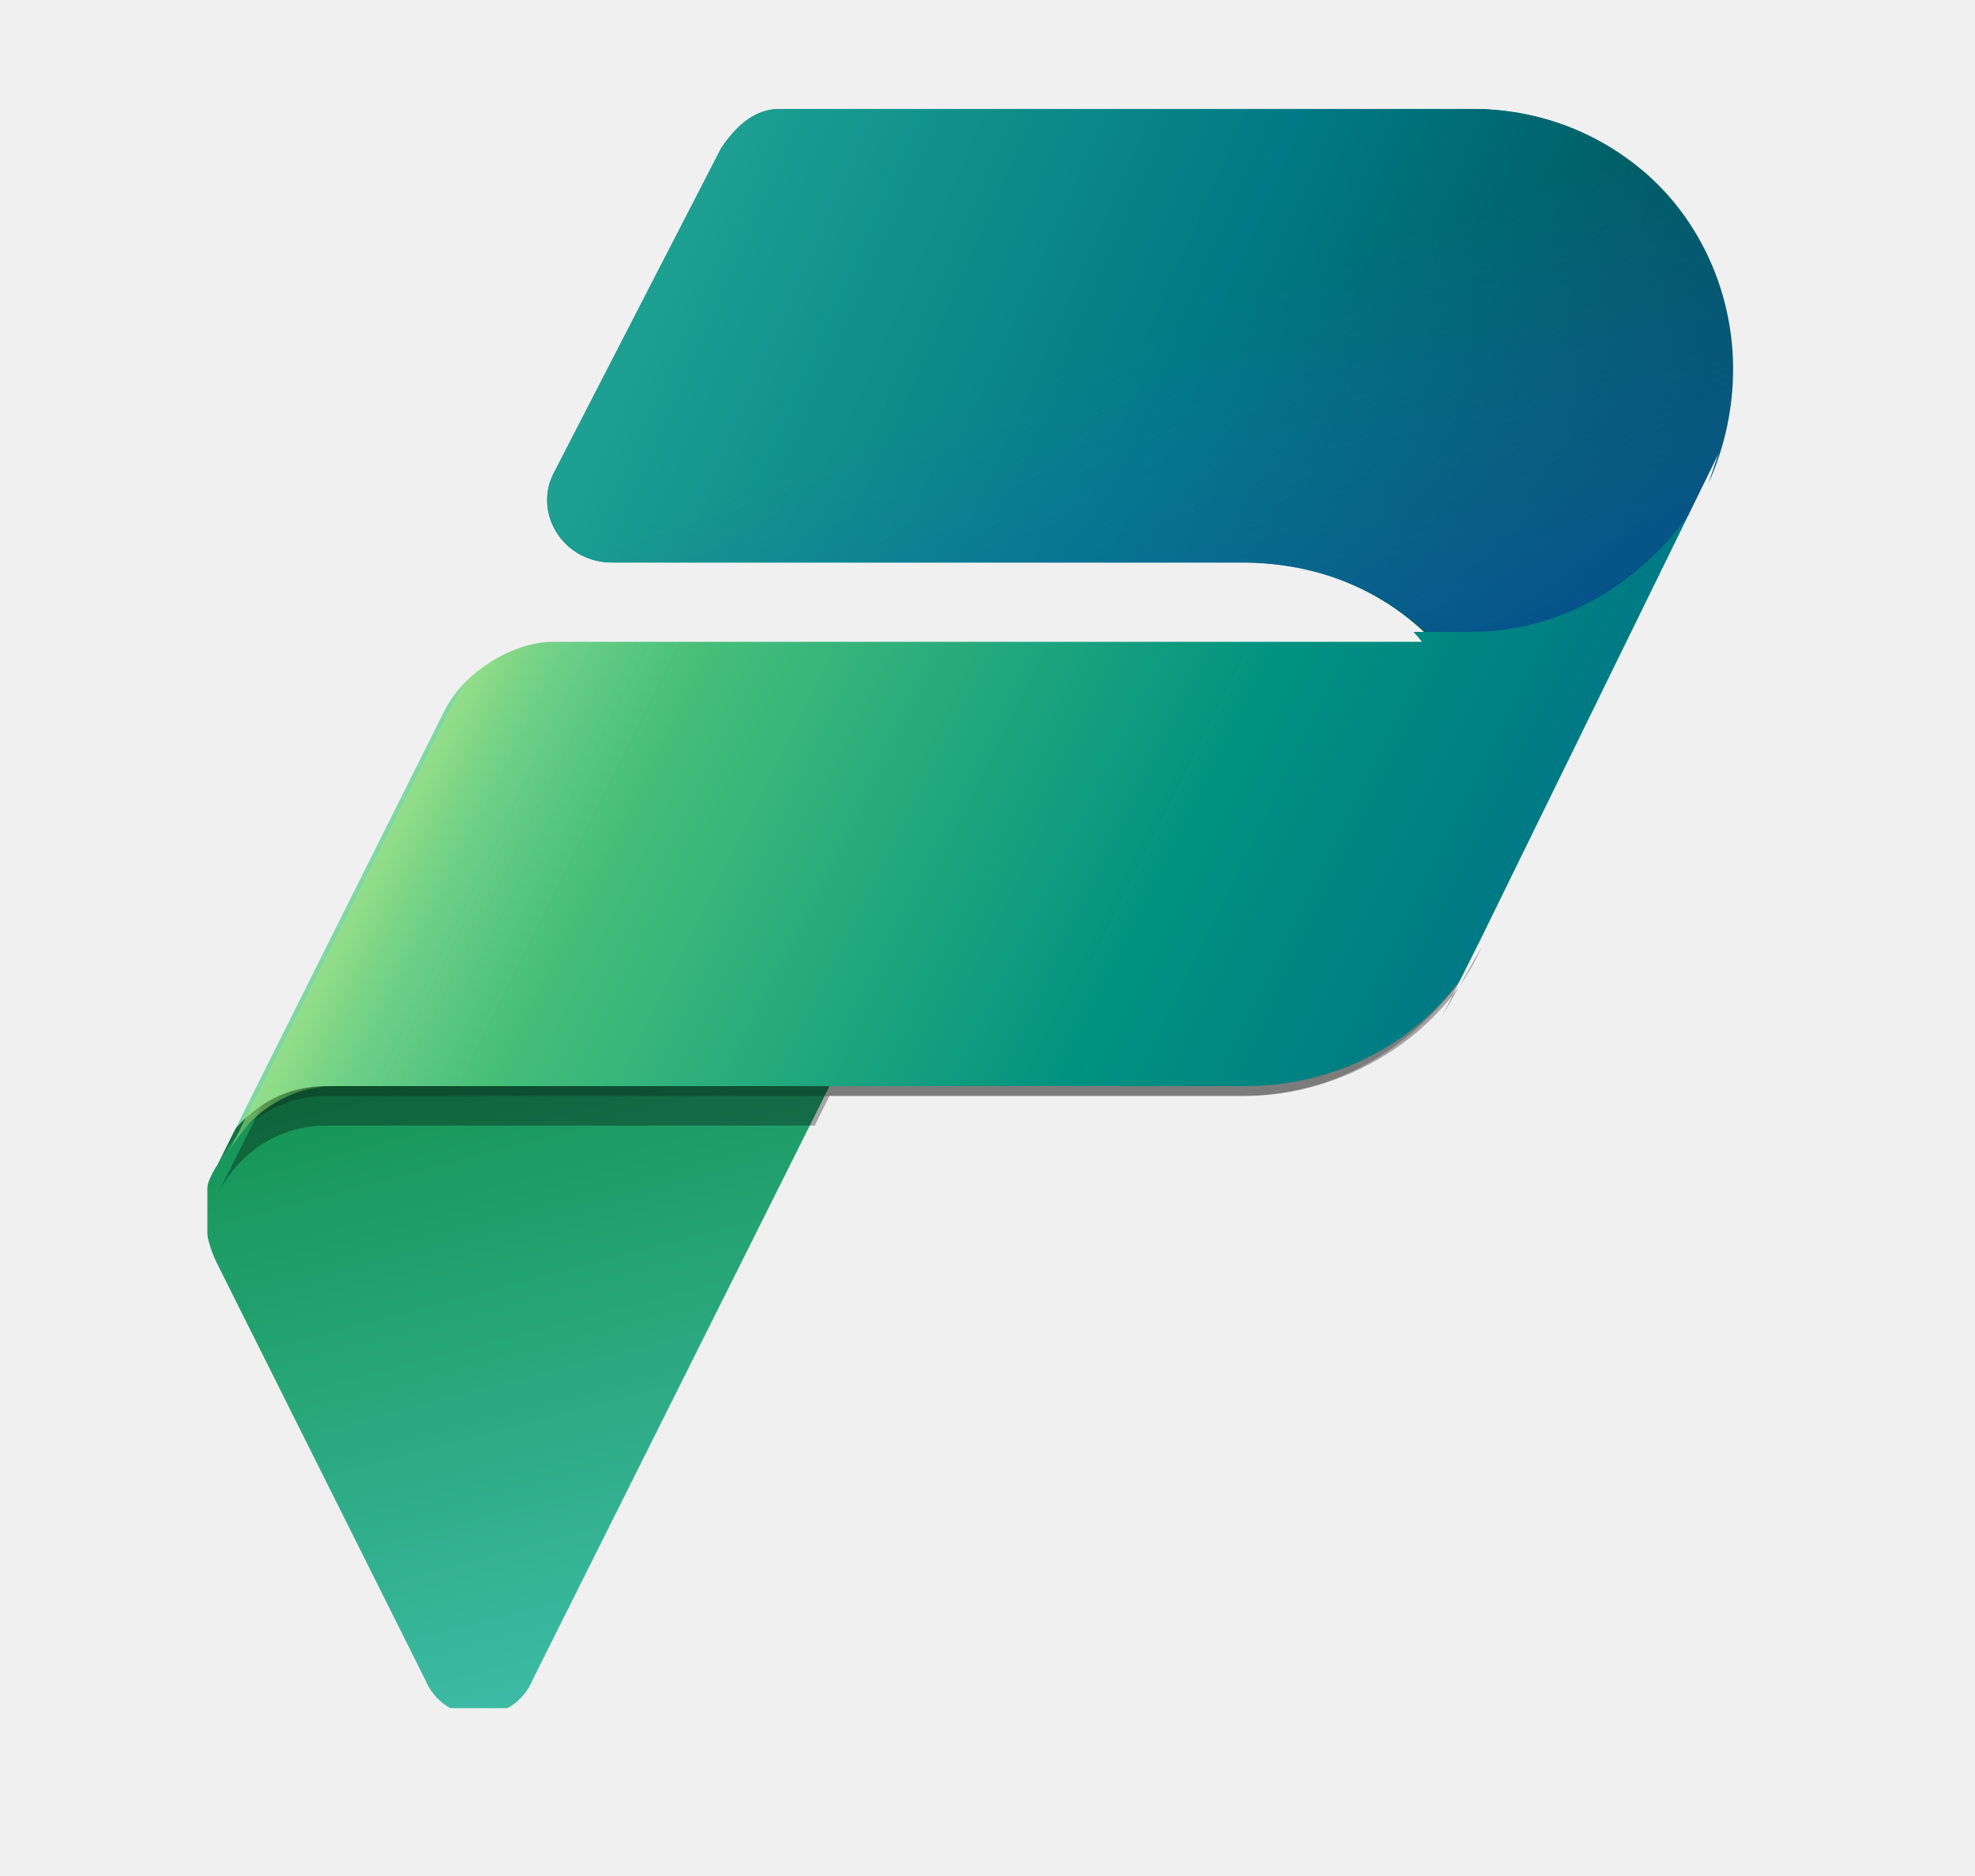
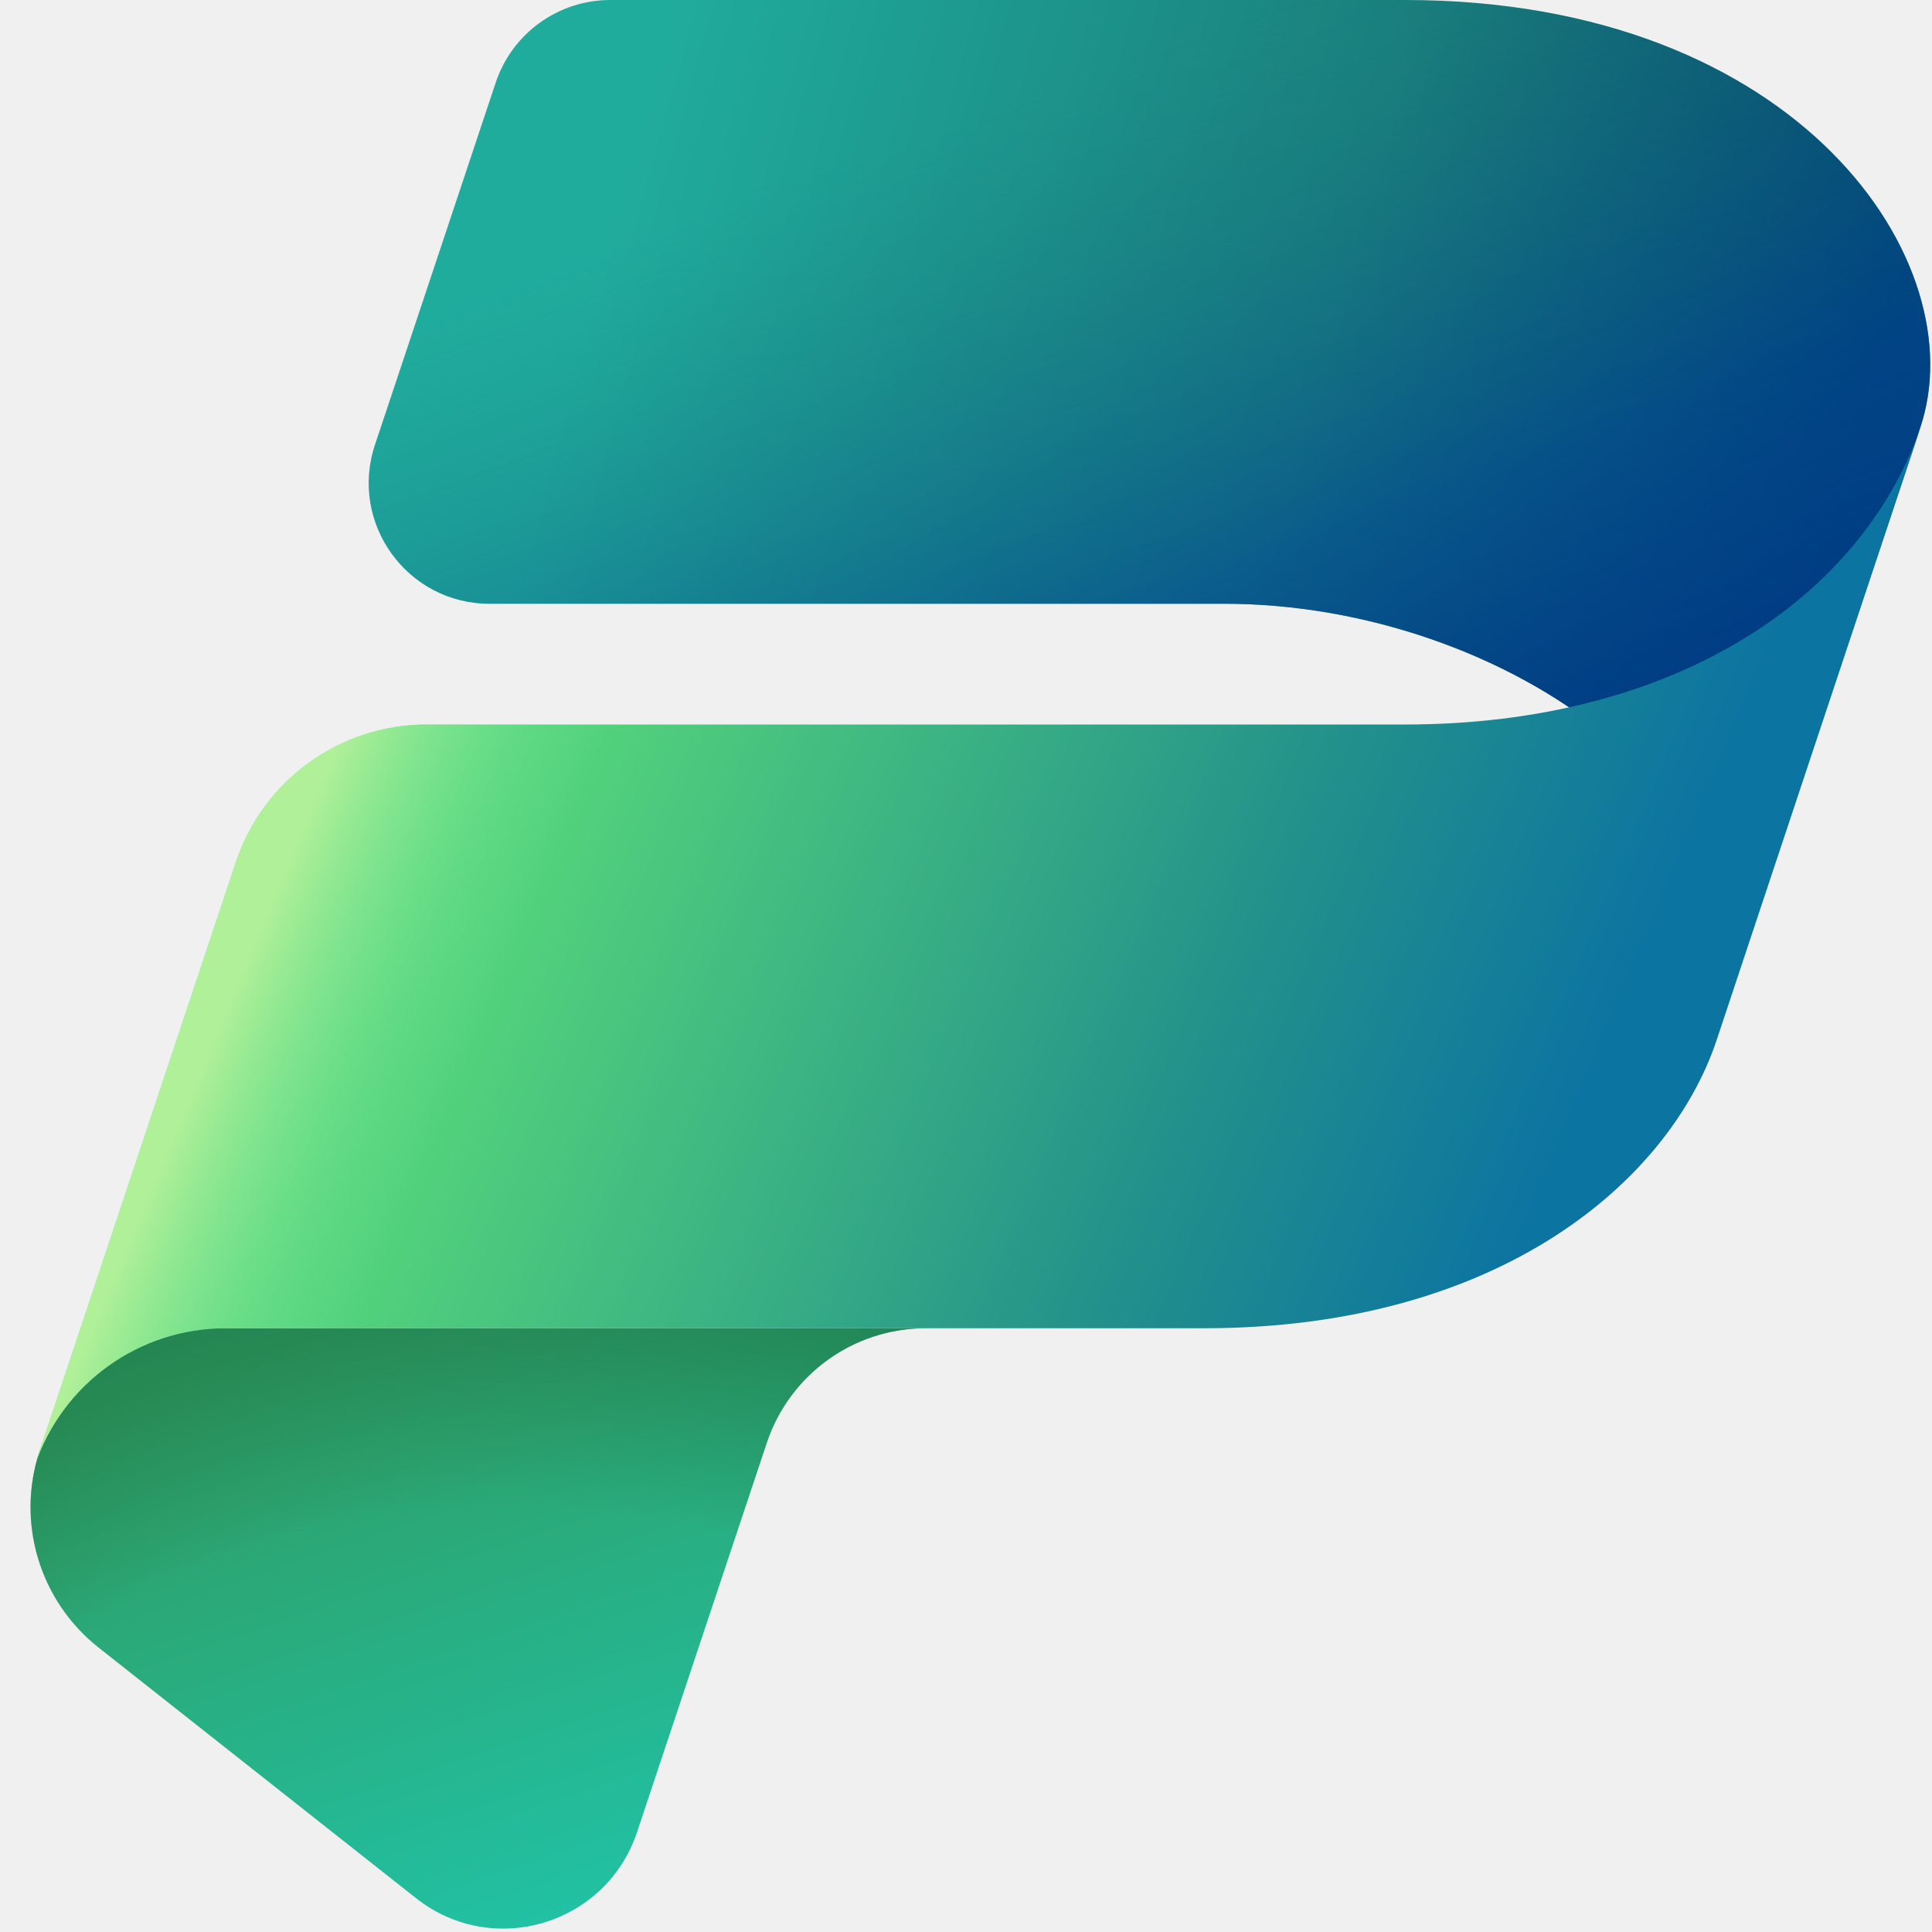
- <svg xmlns="http://www.w3.org/2000/svg" version="1.1" id="Layer_1" x="0px" y="0px" viewBox="0 0 20 19" style="enable-background:new 0 0 20 19;" xml:space="preserve">
-   <style type="text/css">
- 	.st0{fill:#FFFFFF;filter:url(#Adobe_OpacityMaskFilter);}
- 	.st1{mask:url(#mask0_524_15785_00000157278166757378377780000015220603436856830396_);}
- 	.st2{fill:url(#SVGID_1_);}
- 	.st3{fill:url(#SVGID_00000158714616684661661410000014526746546123167642_);}
- 	.st4{fill:url(#SVGID_00000002371003867478512760000011024119486672247176_);}
- 	.st5{fill-opacity:0.24;}
- 	.st6{fill-opacity:0.32;}
- 	.st7{fill:url(#SVGID_00000121269142472131142040000018144151241904442553_);}
- 	.st8{opacity:0.7;fill:url(#SVGID_00000035489417531337516490000014809947321285521286_);enable-background:new    ;}
- </style>
+ <svg xmlns="http://www.w3.org/2000/svg" width="96" height="96" viewBox="0 0 96 96" fill="none">
+   <g clip-path="url(#clip0_4303_1230)">
+     <g clip-path="url(#clip1_4303_1230)">
+       <path d="M38.103 71.692L31.653 91.041C30.119 95.644 24.482 97.328 20.675 94.322L4.899 81.868C1.959 79.547 0.789 75.632 1.974 72.079C3.184 68.449 6.581 66 10.408 66H46C42.417 66 39.236 68.293 38.103 71.692Z" fill="url(#paint0_linear_4303_1230)" />
+       <path d="M38.103 71.692L31.653 91.041C30.119 95.644 24.482 97.328 20.675 94.322L4.899 81.868C1.959 79.547 0.789 75.632 1.974 72.079C3.184 68.449 6.581 66 10.408 66H46C42.417 66 39.236 68.293 38.103 71.692Z" fill="url(#paint1_radial_4303_1230)" />
+       <path d="M24.325 30H60.834C74.781 30 89.147 40.024 85.286 51.588L95.406 21.274C98.191 13.115 89.451 0 69.818 0H30.325C27.742 0 25.449 1.653 24.632 4.103L18.632 22.103C17.337 25.988 20.229 30 24.325 30Z" fill="url(#paint2_linear_4303_1230)" />
+       <path d="M24.325 30H60.834C74.781 30 89.147 40.024 85.286 51.588L95.406 21.274C98.191 13.115 89.451 0 69.818 0H30.325C27.742 0 25.449 1.653 24.632 4.103L18.632 22.103C17.337 25.988 20.229 30 24.325 30Z" fill="url(#paint3_linear_4303_1230)" />
+       <path d="M59.833 66L11.208 66C6.904 66 3.084 68.753 1.722 72.834L11.721 42.838C13.082 38.754 16.903 36 21.208 36L69.815 36C83.266 36 92.621 29.669 95.501 21.026L85.294 51.697C82.952 58.694 74.5 66 59.833 66Z" fill="url(#paint4_linear_4303_1230)" />
+       <path d="M59.833 66L11.208 66C6.904 66 3.084 68.753 1.722 72.834L11.721 42.838C13.082 38.754 16.903 36 21.208 36L69.815 36C83.266 36 92.621 29.669 95.501 21.026L85.294 51.697C82.952 58.694 74.5 66 59.833 66Z" fill="url(#paint5_linear_4303_1230)" />
+     </g>
+   </g>
  <defs>
-     <filter id="Adobe_OpacityMaskFilter" filterUnits="userSpaceOnUse" x="2.1" y="1.1" width="15.5" height="16.2">
-       <feColorMatrix type="matrix" values="1 0 0 0 0  0 1 0 0 0  0 0 1 0 0  0 0 0 1 0" />
-     </filter>
+     <linearGradient id="paint0_linear_4303_1230" x1="3.999" y1="70" x2="15.999" y2="105.5" gradientUnits="userSpaceOnUse">
+       <stop stop-color="#309C61" />
+       <stop offset="1" stop-color="#1EC8B0" />
+     </linearGradient>
+     <radialGradient id="paint1_radial_4303_1230" cx="0" cy="0" r="1" gradientUnits="userSpaceOnUse" gradientTransform="translate(25.4991 102) rotate(-90) scale(44 55.1631)">
+       <stop offset="0.615" stop-color="#1E794A" stop-opacity="0" />
+       <stop offset="1" stop-color="#1E794A" />
+     </radialGradient>
+     <linearGradient id="paint2_linear_4303_1230" x1="30" y1="12.5" x2="90.415" y2="29.185" gradientUnits="userSpaceOnUse">
+       <stop stop-color="#20AC9D" />
+       <stop offset="0.568" stop-color="#1A7F7C" />
+       <stop offset="1" stop-color="#024169" />
+     </linearGradient>
+     <linearGradient id="paint3_linear_4303_1230" x1="60" y1="1" x2="75.5" y2="42.5" gradientUnits="userSpaceOnUse">
+       <stop stop-color="#1A7F7C" stop-opacity="0" />
+       <stop offset="0.589" stop-color="#004695" stop-opacity="0.6" />
+       <stop offset="1" stop-color="#003580" />
+     </linearGradient>
+     <linearGradient id="paint4_linear_4303_1230" x1="16" y1="41" x2="74" y2="65.5" gradientUnits="userSpaceOnUse">
+       <stop stop-color="#76EB95" />
+       <stop offset="0.179" stop-color="#52D17C" />
+       <stop offset="0.714" stop-color="#22918B" />
+       <stop offset="1" stop-color="#0C74A1" />
+     </linearGradient>
+     <linearGradient id="paint5_linear_4303_1230" x1="21" y1="53.5" x2="11.5" y2="49.5" gradientUnits="userSpaceOnUse">
+       <stop stop-color="#52D17C" stop-opacity="0" />
+       <stop offset="1" stop-color="#B0F098" />
+     </linearGradient>
+     <clipPath id="clip0_4303_1230">
+       <rect width="96" height="96" fill="white" />
+     </clipPath>
+     <clipPath id="clip1_4303_1230">
+       <rect width="96" height="96" fill="white" />
+     </clipPath>
  </defs>
-   <mask maskUnits="userSpaceOnUse" x="2.1" y="1.1" width="15.5" height="16.2" id="mask0_524_15785_00000157278166757378377780000015220603436856830396_">
-     <path class="st0" d="M7.9,1.1h7c2,0,3.2,2,2.4,3.8l0.1-0.3L15,9.5c0,0,0,0,0,0l-0.4,0.8L15,9.6c-0.4,0.9-1.4,1.5-2.4,1.5H8.4l-3,6   c-0.2,0.5-0.9,0.5-1.1,0l-2.1-4.2c-0.2-0.4-0.2-0.8,0-1.1l2.3-4.6c0.2-0.4,0.7-0.7,1.1-0.7h8.8C14,6,13.3,5.7,12.6,5.7H6.2   c-0.5,0-0.8-0.5-0.6-0.9l1.7-3.3C7.5,1.2,7.7,1.1,7.9,1.1z" />
-   </mask>
-   <g class="st1">
-     <linearGradient id="SVGID_1_" gradientUnits="userSpaceOnUse" x1="4.935" y1="9.464" x2="6.706" y2="2.735" gradientTransform="matrix(1 0 0 -1 0 20)">
-       <stop offset="0" style="stop-color:#159455" />
-       <stop offset="1" style="stop-color:#3FBDA9" />
-     </linearGradient>
-     <path class="st2" d="M3.3,11h5.1l-3,6c-0.2,0.5-0.9,0.5-1.1,0l-2.1-4.2C1.8,12,2.4,11,3.3,11z" />
-     <linearGradient id="SVGID_00000177482085251300230860000003997474521748523938_" gradientUnits="userSpaceOnUse" x1="5.939" y1="18.339" x2="16.213" y2="13.772" gradientTransform="matrix(1 0 0 -1 0 20)">
-       <stop offset="0" style="stop-color:#23A794" />
-       <stop offset="0.568" style="stop-color:#007A84" />
-       <stop offset="1" style="stop-color:#005158" />
-     </linearGradient>
-     <path style="fill:url(#SVGID_00000177482085251300230860000003997474521748523938_);" d="M7.9,1.1h7c2,0,3.3,2.1,2.4,3.8L15,9.5   c0,0,0,0,0,0l-0.4,0.8L15,9.5c0.8-1.8-0.4-3.8-2.4-3.8H6.2c-0.5,0-0.8-0.5-0.6-0.9l1.7-3.3C7.5,1.2,7.7,1.1,7.9,1.1z" />
-     <linearGradient id="SVGID_00000091715884692297204420000011908570014893718677_" gradientUnits="userSpaceOnUse" x1="13.173" y1="11.62" x2="11.313" y2="16.49" gradientTransform="matrix(1 0 0 -1 0 20)">
-       <stop offset="0" style="stop-color:#004A8B" />
-       <stop offset="0.406" style="stop-color:#105DA8;stop-opacity:0.5" />
-       <stop offset="1" style="stop-color:#2170C6;stop-opacity:0" />
-     </linearGradient>
-     <path style="fill:url(#SVGID_00000091715884692297204420000011908570014893718677_);" d="M7.9,1.1h7c2,0,3.3,2.1,2.4,3.8L15,9.5   c0,0,0,0,0,0L14.8,10L15,9.5c0.9-1.8-0.4-3.8-2.4-3.8H6.2c-0.5,0-0.8-0.5-0.6-0.9l1.7-3.3C7.5,1.2,7.7,1.1,7.9,1.1z" />
-     <g>
-       <path class="st5" d="M12.6,11.1H3.3c-0.5,0-0.9,0.3-1.1,0.7l2.3-4.6c0.2-0.4,0.7-0.7,1.1-0.7h9.3c1,0,1.9-0.6,2.4-1.5l0.2-0.3    L15,9.6C14.5,10.5,13.6,11.1,12.6,11.1z" />
-     </g>
-     <g>
-       <path class="st6" d="M12.6,11.4H3.3c-0.5,0-0.9,0.3-1.1,0.7l2.3-4.6C4.7,7,5.2,6.8,5.6,6.8h9.3c1,0,1.9-0.6,2.4-1.5L17.4,5L15,9.9    C14.5,10.8,13.6,11.4,12.6,11.4z" />
-     </g>
-     <linearGradient id="SVGID_00000029746480936040750840000000429303484663293837_" gradientUnits="userSpaceOnUse" x1="5.136" y1="14.139" x2="14.433" y2="9.534" gradientTransform="matrix(1 0 0 -1 0 20)">
-       <stop offset="0" style="stop-color:#7FD9A2" />
-       <stop offset="0.196" style="stop-color:#47BF79" />
-       <stop offset="0.714" style="stop-color:#009280" />
-       <stop offset="1" style="stop-color:#007A84" />
-     </linearGradient>
-     <path style="fill:url(#SVGID_00000029746480936040750840000000429303484663293837_);" d="M12.6,11H3.3c-0.5,0-0.9,0.3-1.1,0.7   l2.3-4.6c0.2-0.4,0.7-0.7,1.1-0.7h9.3c1,0,1.9-0.6,2.4-1.5l0.2-0.3L15,9.6C14.5,10.5,13.6,11,12.6,11z" />
-     <linearGradient id="SVGID_00000021809929754008343390000012737265104294235267_" gradientUnits="userSpaceOnUse" x1="5.068" y1="13.976" x2="7.193" y2="12.913" gradientTransform="matrix(1 0 0 -1 0 20)">
-       <stop offset="0" style="stop-color:#A8E47C;stop-opacity:0.86" />
-       <stop offset="0.367" style="stop-color:#87D152;stop-opacity:0.2" />
-       <stop offset="1" style="stop-color:#58BE5A;stop-opacity:0" />
-     </linearGradient>
-     <path style="opacity:0.7;fill:url(#SVGID_00000021809929754008343390000012737265104294235267_);enable-background:new    ;" d="   M12.6,11H3.4c-0.5,0-0.9,0.3-1.1,0.7l2.3-4.6c0.2-0.4,0.7-0.7,1.1-0.7H15c1,0,1.9-0.5,2.3-1.4L15,9.6C14.5,10.5,13.6,11,12.6,11z" />
-   </g>
</svg>
